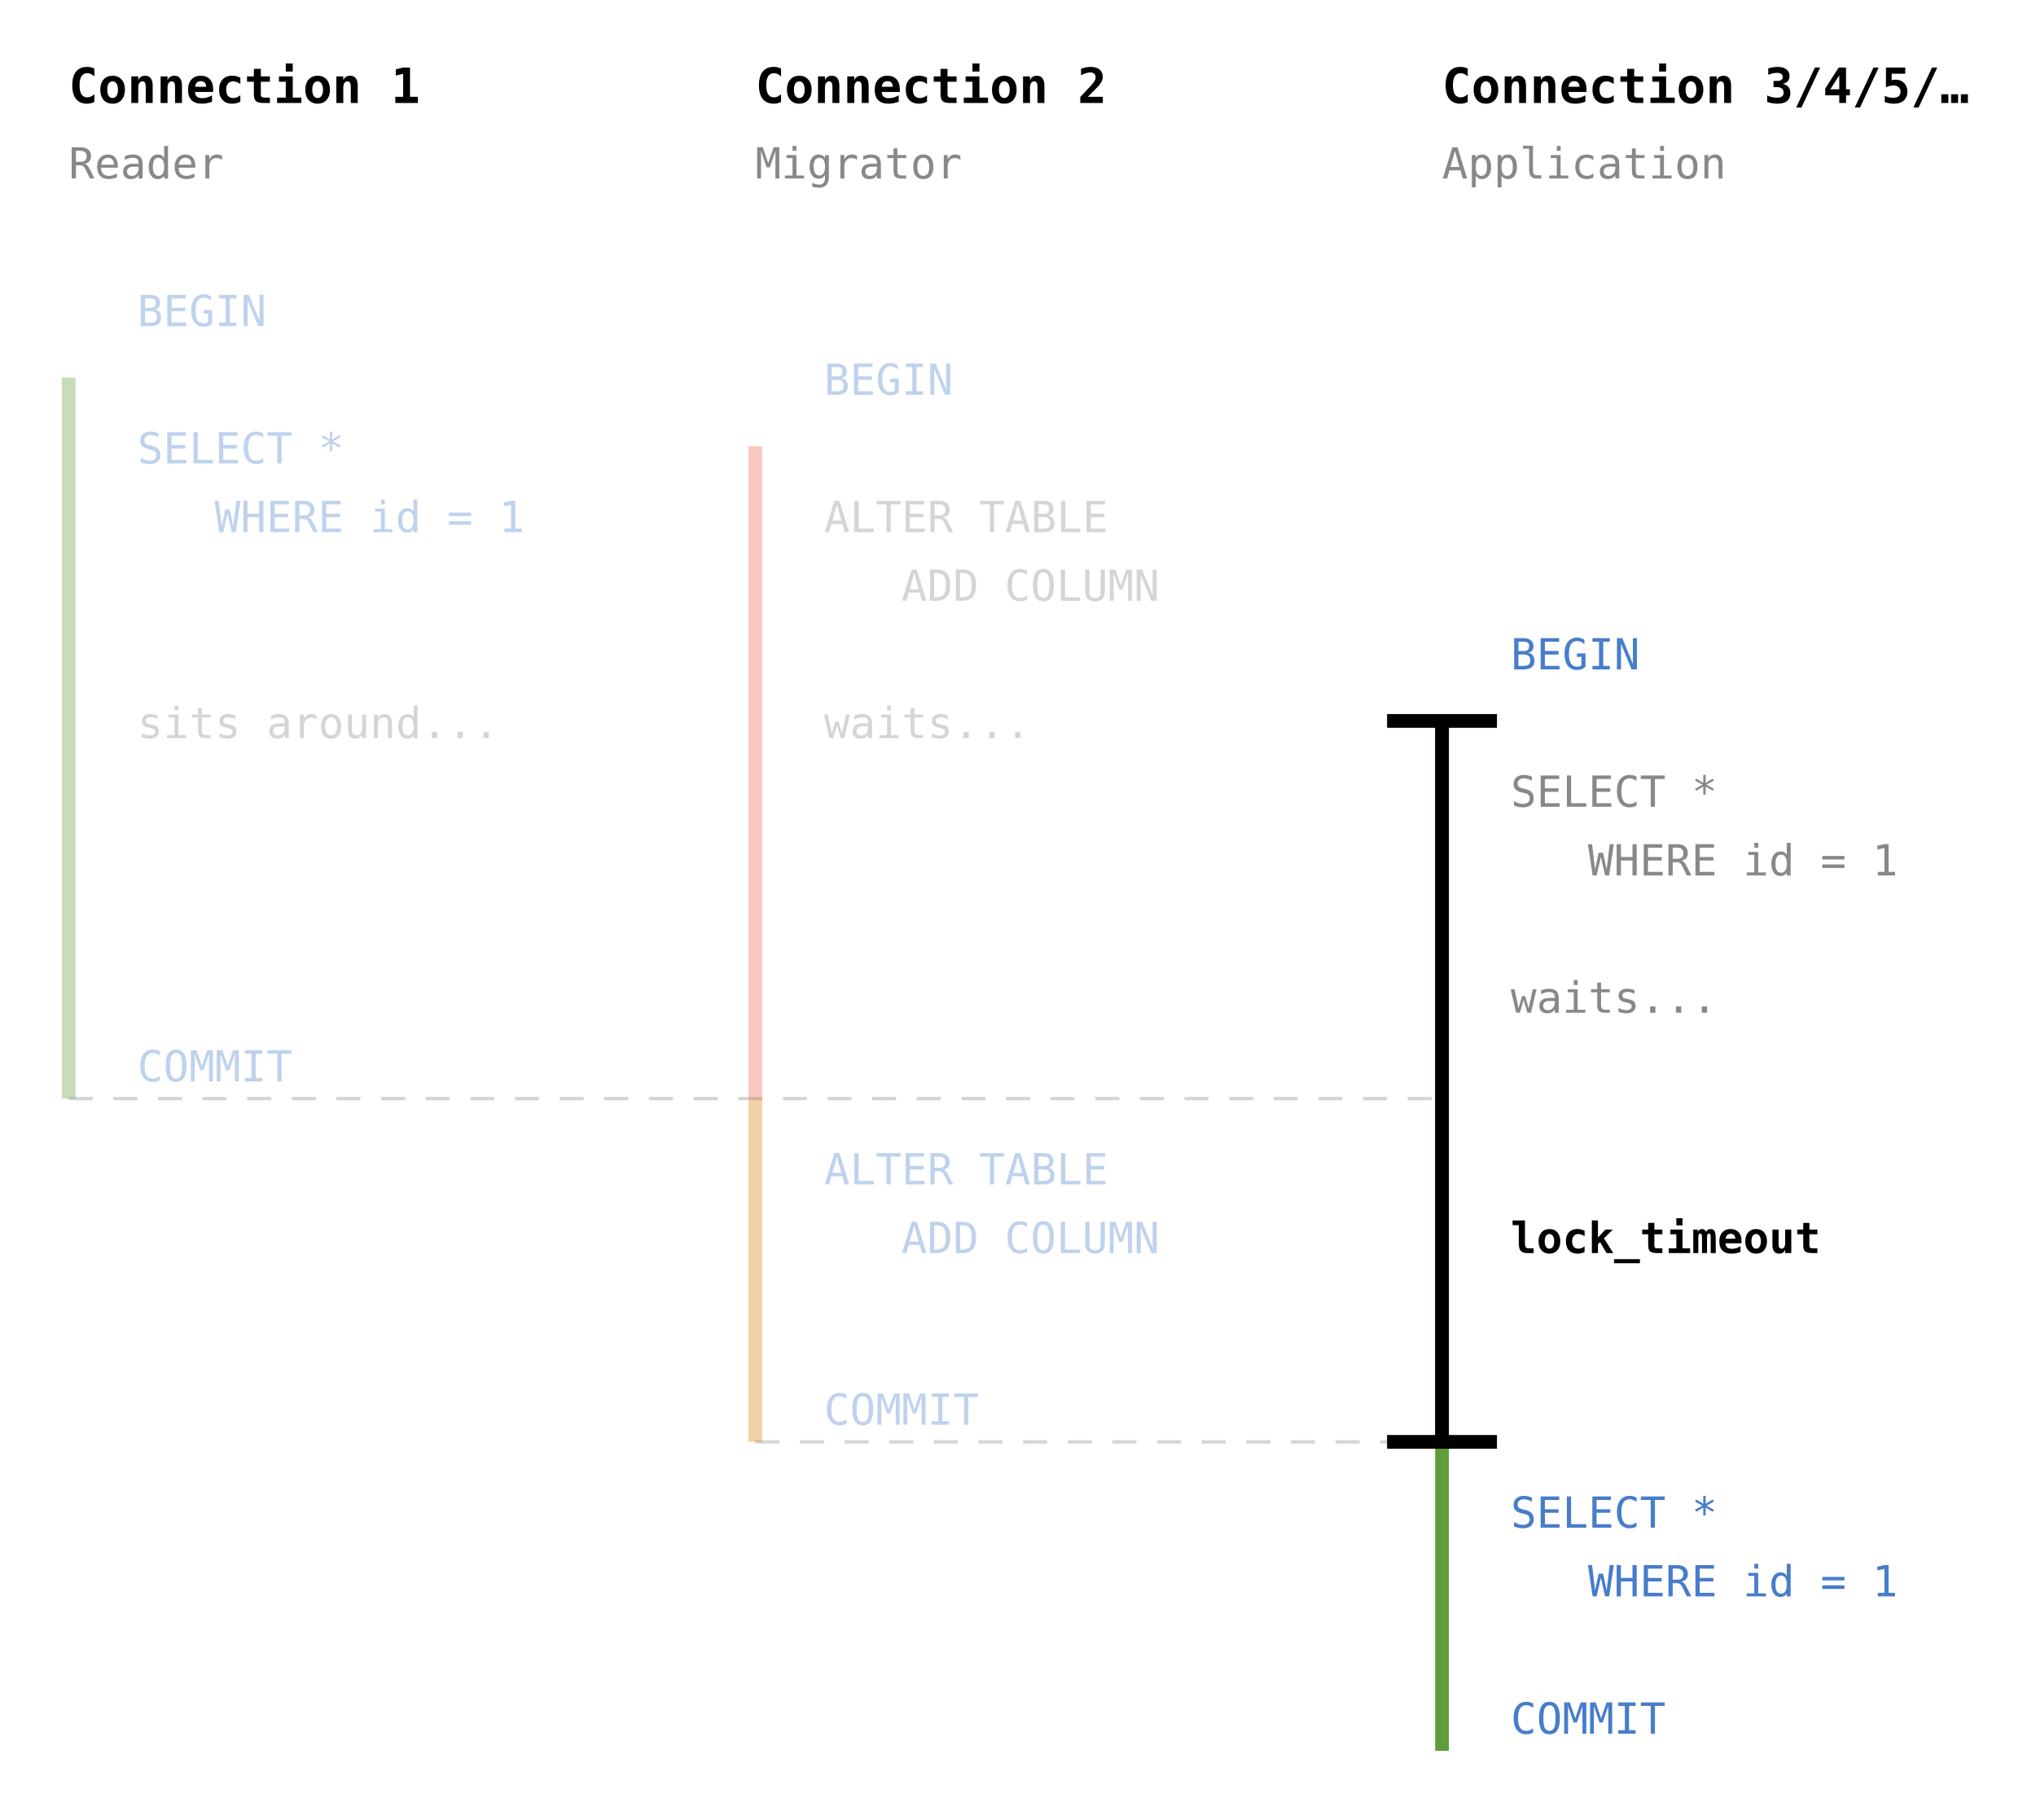
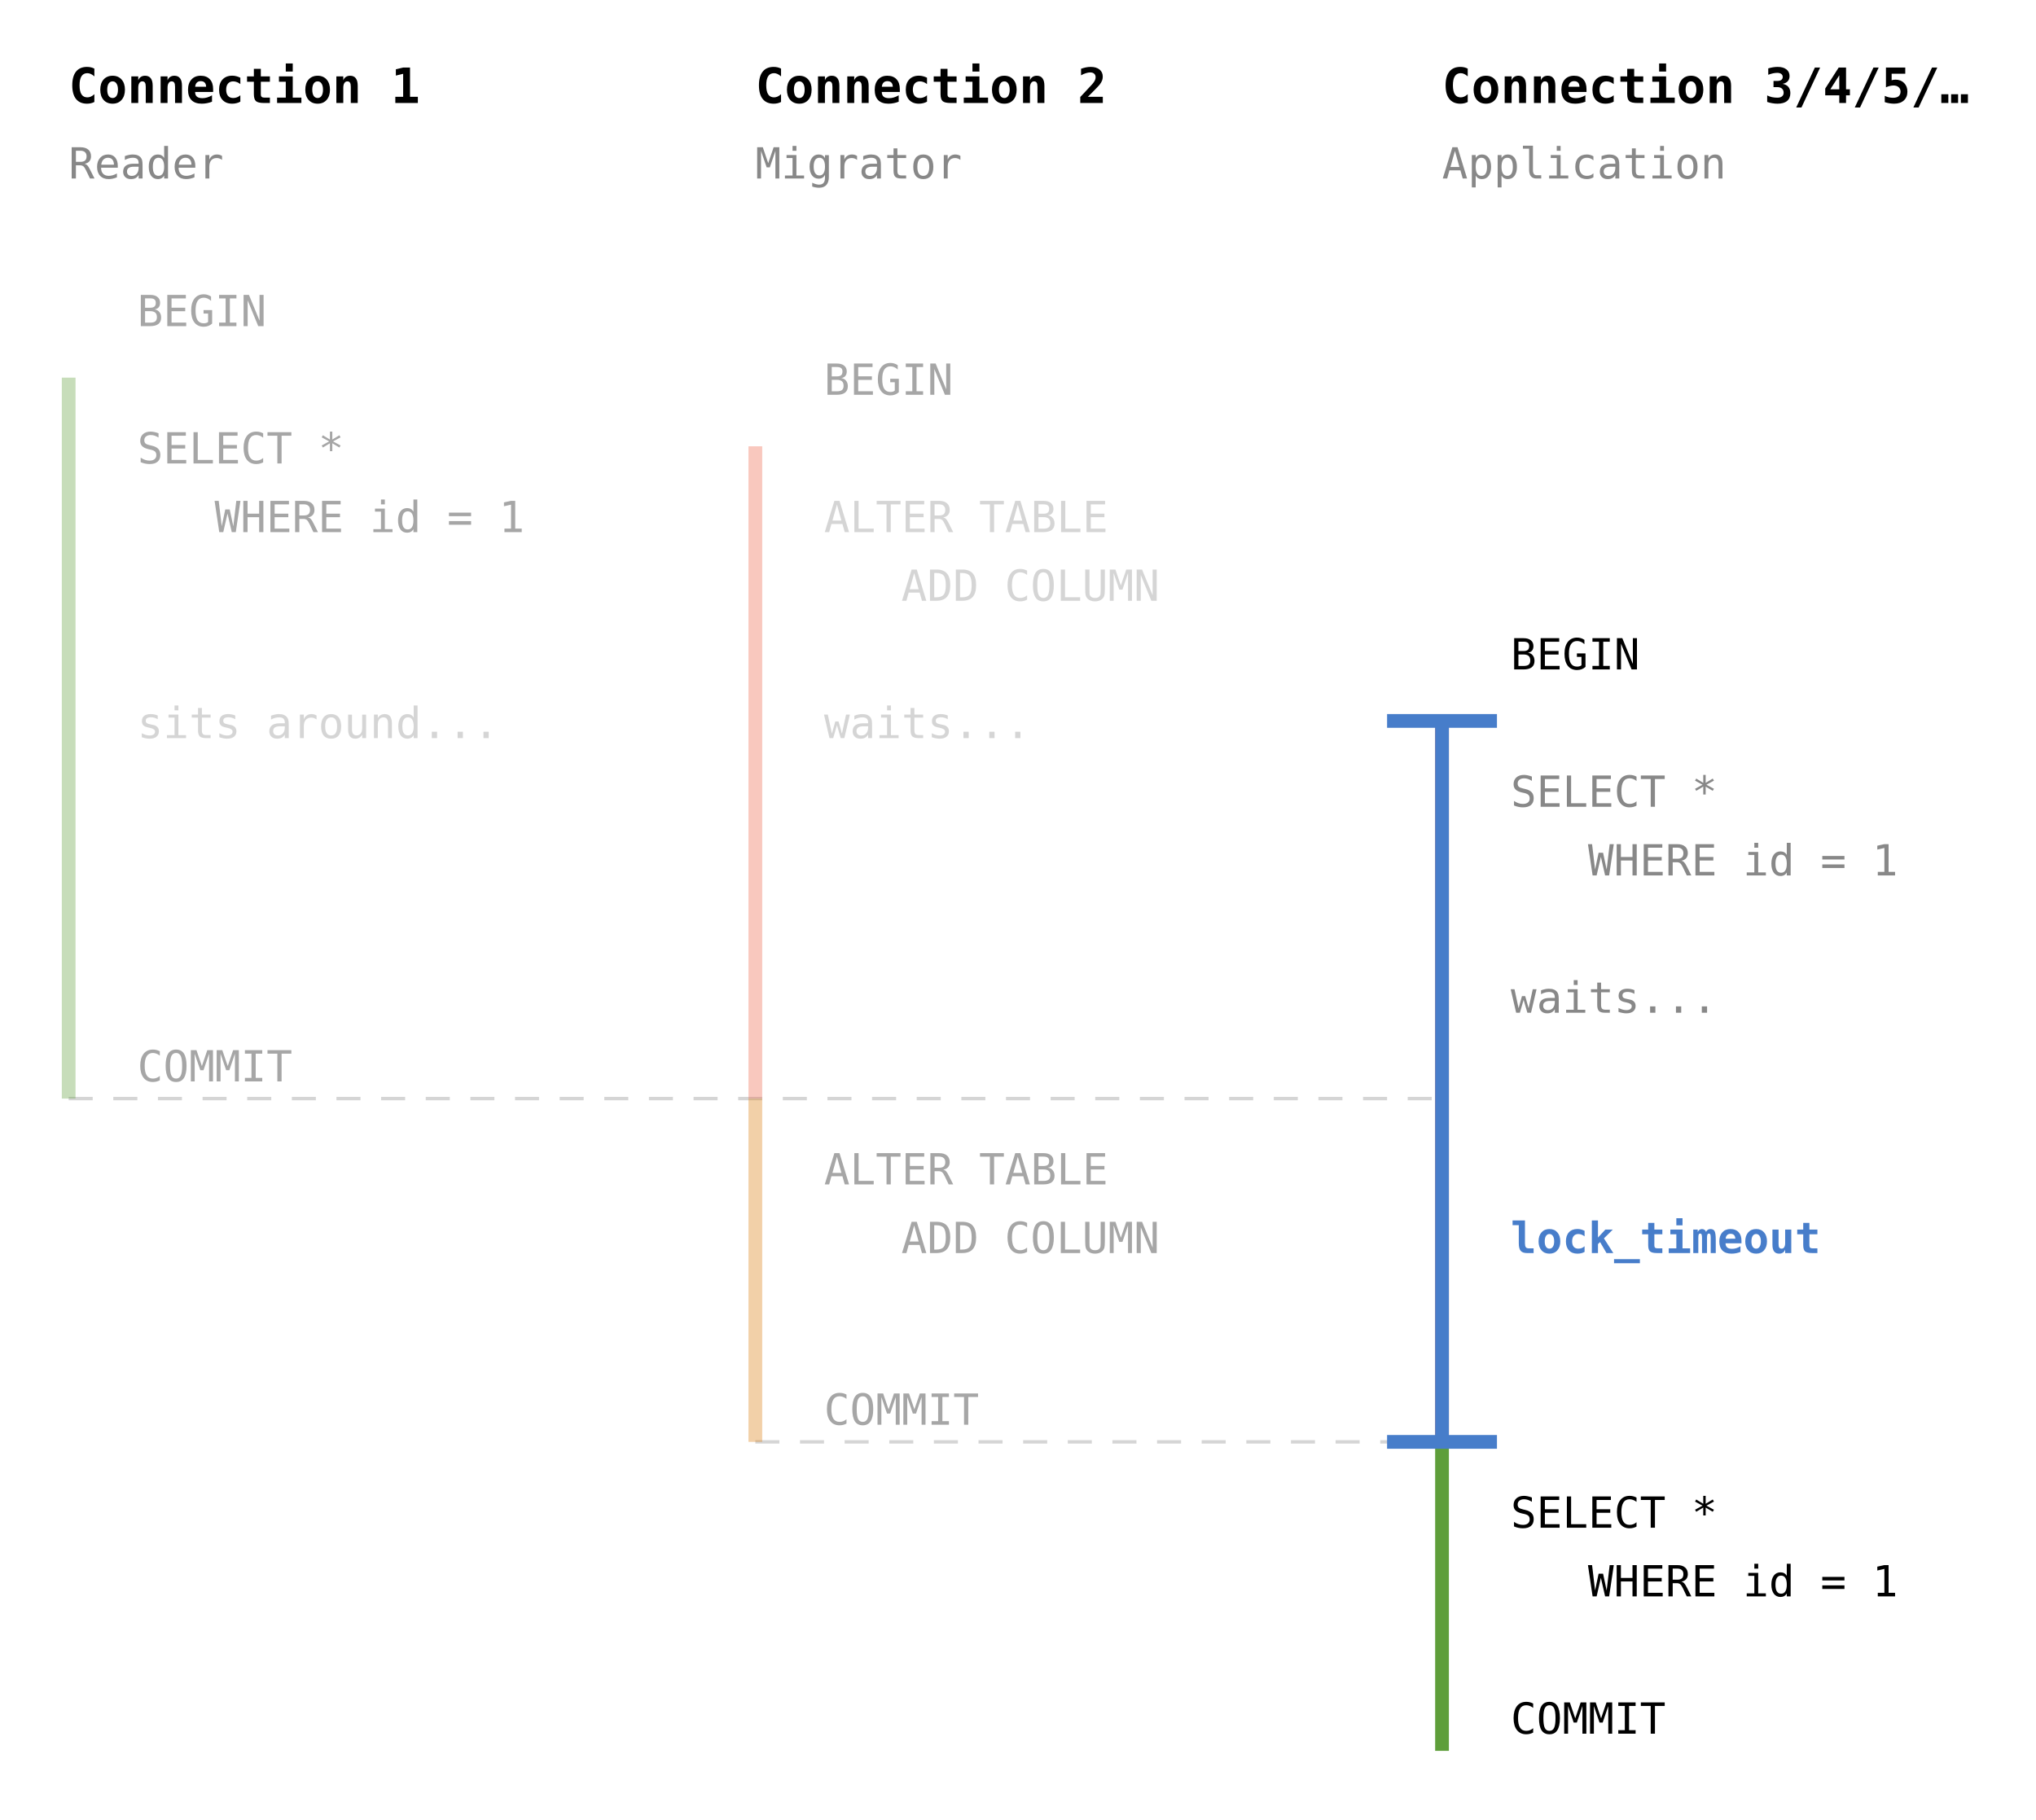
<svg xmlns="http://www.w3.org/2000/svg" class="diagram" width="593" height="530" viewBox="0 0 593 530" font-family="monospace" font-size="12.5">
  <text class="d-heading" x="20" y="30" fill="currentColor" font-size="14.17" font-weight="bold">Connection 1</text>
  <text class="d-muted" x="20" y="52" fill="currentColor" color="#888888">Reader</text>
  <text class="d-heading" x="220" y="30" fill="currentColor" font-size="14.17" font-weight="bold">Connection 2</text>
  <text class="d-muted" x="220" y="52" fill="currentColor" color="#888888">Migrator</text>
  <text class="d-heading" x="420" y="30" fill="currentColor" font-size="14.17" font-weight="bold">Connection 3/4/5/…</text>
  <text class="d-muted" x="420" y="52" fill="currentColor" color="#888888">Application</text>
  <g class="d-faded" opacity="0.35">
    <path class="d-line d-thin d-dashed d-muted" d="M20,320 H420" fill="none" stroke="currentColor" stroke-dasharray="7 6" color="#888888" />
    <path class="d-line d-thin d-dashed d-muted" d="M220,420 H420" fill="none" stroke="currentColor" stroke-dasharray="7 6" color="#888888" />
  </g>
  <g class="d-faded" opacity="0.35">
    <path class="d-line d-thick d-success" d="M20,110 V320" fill="none" stroke="currentColor" stroke-width="4" color="#5e9e3a" />
-     <text class="d-accent" x="40" y="95" fill="currentColor" color="#477dca">BEGIN</text>
-     <text class="d-accent" x="40" y="135" fill="currentColor" color="#477dca">SELECT *</text>
-     <text class="d-accent" x="62.5" y="155" fill="currentColor" color="#477dca">WHERE id = 1</text>
+     <text x="40" y="95" fill="currentColor">BEGIN</text>
+     <text x="40" y="135" fill="currentColor">SELECT *</text>
+     <text x="62.5" y="155" fill="currentColor">WHERE id = 1</text>
    <text class="d-muted" x="40" y="215" fill="currentColor" color="#888888">sits around...</text>
-     <text class="d-accent" x="40" y="315" fill="currentColor" color="#477dca">COMMIT</text>
+     <text x="40" y="315" fill="currentColor">COMMIT</text>
  </g>
  <g class="d-faded" opacity="0.35">
    <path class="d-line d-thick d-alert" d="M220,130 V320" fill="none" stroke="currentColor" stroke-width="4" color="#ed6145" />
    <path class="d-line d-thick d-warning" d="M220,320 V420" fill="none" stroke="currentColor" stroke-width="4" color="#d97706" />
-     <text class="d-accent" x="240" y="115" fill="currentColor" color="#477dca">BEGIN</text>
+     <text x="240" y="115" fill="currentColor">BEGIN</text>
    <text class="d-muted" x="240" y="155" fill="currentColor" color="#888888">ALTER TABLE</text>
    <text class="d-muted" x="262.5" y="175" fill="currentColor" color="#888888">ADD COLUMN</text>
    <text class="d-muted" x="240" y="215" fill="currentColor" color="#888888">waits...</text>
-     <text class="d-accent" x="240" y="345" fill="currentColor" color="#477dca">ALTER TABLE</text>
-     <text class="d-accent" x="262.5" y="365" fill="currentColor" color="#477dca">ADD COLUMN</text>
-     <text class="d-accent" x="240" y="415" fill="currentColor" color="#477dca">COMMIT</text>
+     <text x="240" y="345" fill="currentColor">ALTER TABLE</text>
+     <text x="262.5" y="365" fill="currentColor">ADD COLUMN</text>
+     <text x="240" y="415" fill="currentColor">COMMIT</text>
  </g>
  <path class="d-line d-thick d-alert" d="M420,210 V420" fill="none" stroke="currentColor" stroke-width="4" color="#ed6145" />
  <path class="d-line d-thick d-success" d="M420,420 V510" fill="none" stroke="currentColor" stroke-width="4" color="#5e9e3a" />
-   <text class="d-accent" x="440" y="195" fill="currentColor" color="#477dca">BEGIN</text>
+   <text x="440" y="195" fill="currentColor">BEGIN</text>
  <text class="d-muted" x="440" y="235" fill="currentColor" color="#888888">SELECT *</text>
  <text class="d-muted" x="462.5" y="255" fill="currentColor" color="#888888">WHERE id = 1</text>
  <text class="d-muted" x="440" y="295" fill="currentColor" color="#888888">waits...</text>
-   <text class="d-accent" x="440" y="445" fill="currentColor" color="#477dca">SELECT *</text>
-   <text class="d-accent" x="462.5" y="465" fill="currentColor" color="#477dca">WHERE id = 1</text>
-   <text class="d-accent" x="440" y="505" fill="currentColor" color="#477dca">COMMIT</text>
-   <path class="d-line d-thick" d="M420,210 V420 M404,210 H436 M404,420 H436" fill="none" stroke="currentColor" stroke-width="4" />
+   <text x="440" y="445" fill="currentColor">SELECT *</text>
+   <text x="462.5" y="465" fill="currentColor">WHERE id = 1</text>
+   <text x="440" y="505" fill="currentColor">COMMIT</text>
+   <path class="d-line d-thick d-accent" d="M420,210 V420 M404,210 H436 M404,420 H436" fill="none" stroke="currentColor" stroke-width="4" color="#477dca" />
  <rect class="d-knockout" x="436" y="351" width="98" height="20" fill="none" />
-   <text class="d-bold" x="440" y="365" fill="currentColor" font-weight="bold">lock_timeout</text>
+   <text class="d-bold d-accent" x="440" y="365" fill="currentColor" font-weight="bold" color="#477dca">lock_timeout</text>
</svg>
